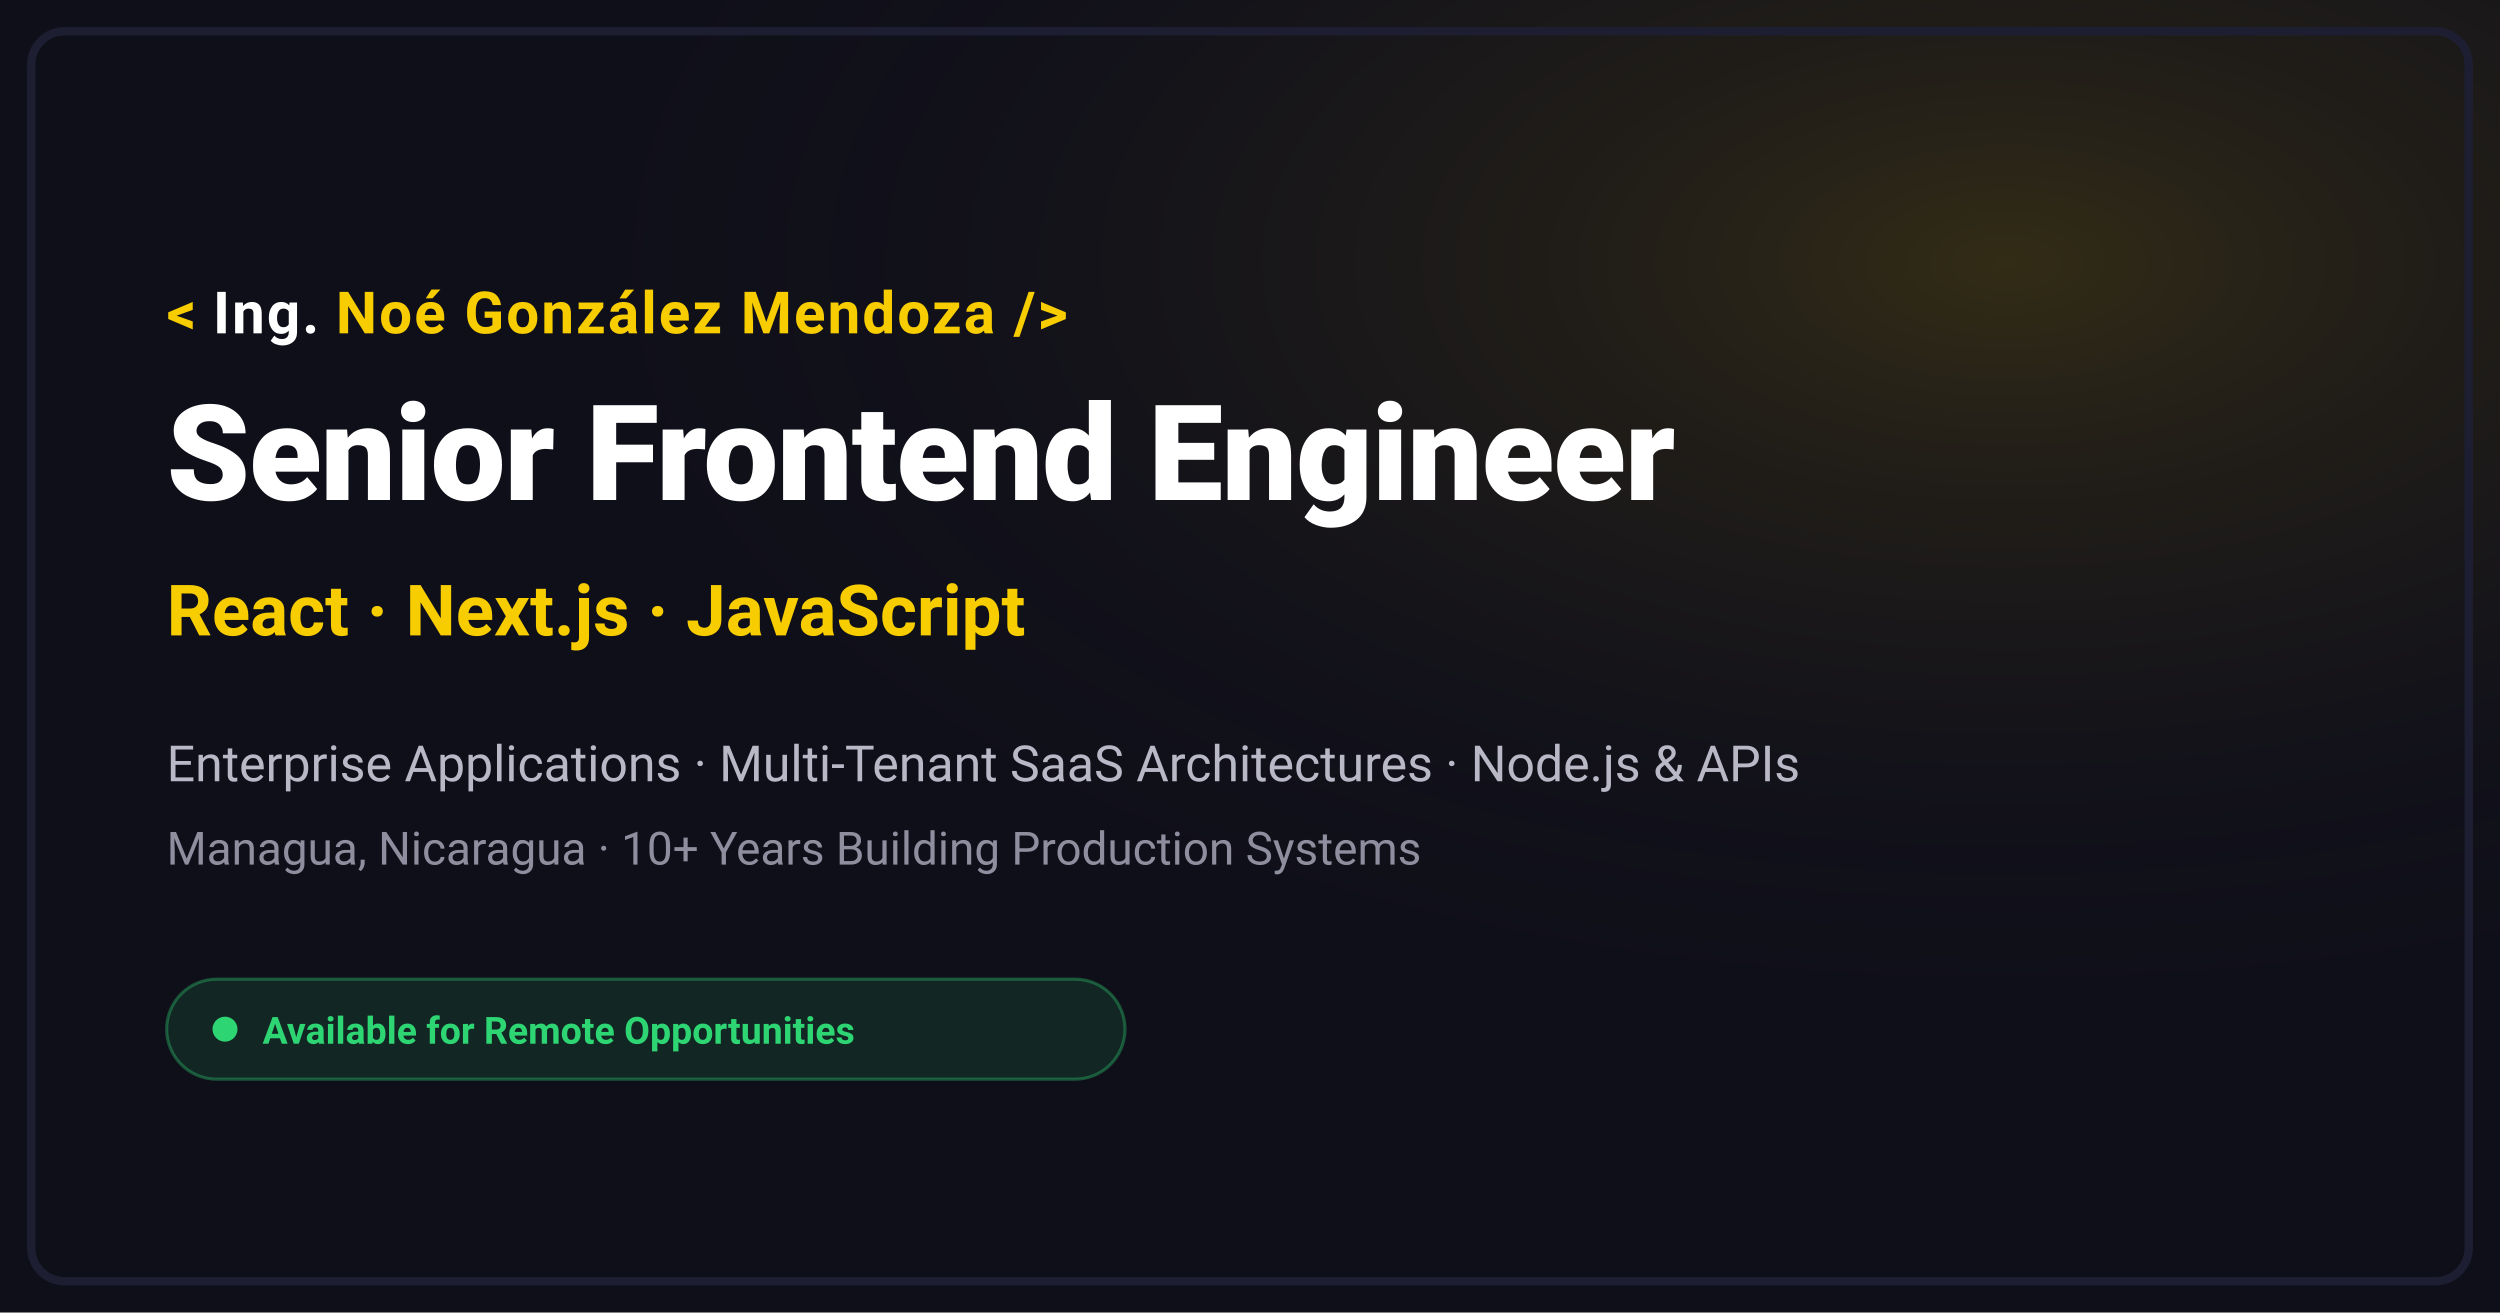
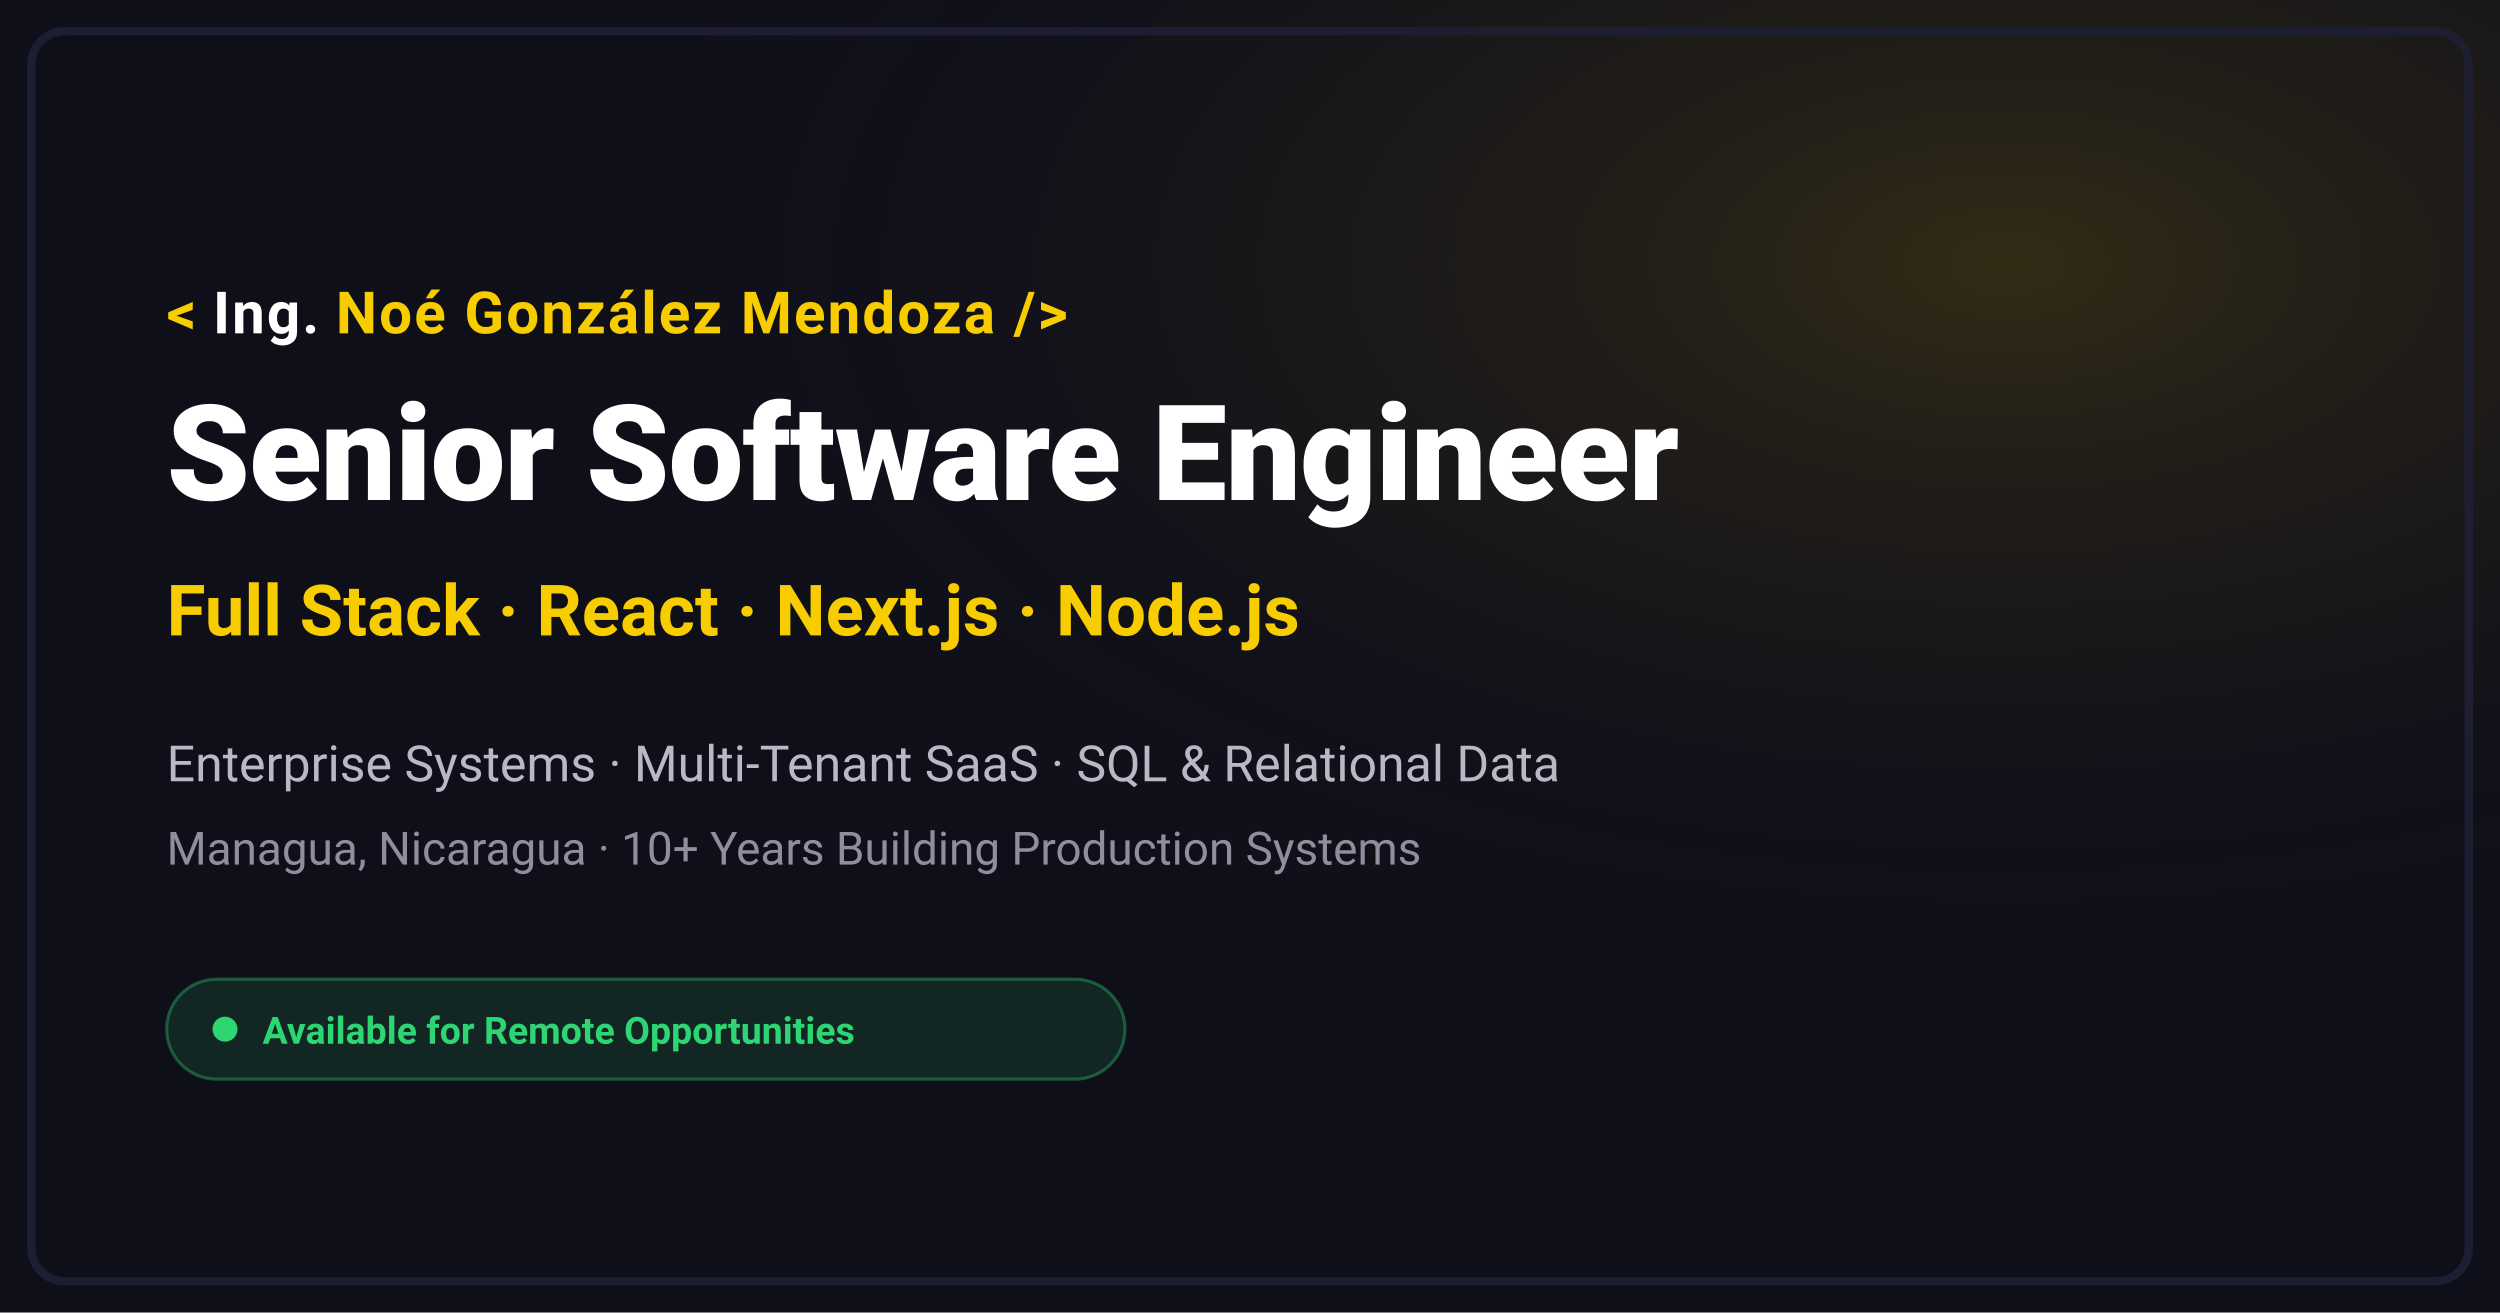
<svg xmlns="http://www.w3.org/2000/svg" viewBox="0 0 1200 630" width="1200" height="630">
  <defs>
    <radialGradient id="bgGlow" cx="80%" cy="20%" r="60%">
      <stop offset="0%" stop-color="#F7CD00" stop-opacity="0.15" />
      <stop offset="100%" stop-color="#0f0f1a" stop-opacity="0" />
    </radialGradient>
    <linearGradient id="goldGrad" x1="0%" y1="0%" x2="100%" y2="0%">
      <stop offset="0%" stop-color="#ffffff" />
      <stop offset="50%" stop-color="#F7CD00" />
      <stop offset="100%" stop-color="#ffffff" />
    </linearGradient>
  </defs>
  <rect width="1200" height="630" fill="#0f0f1a" />
  <rect width="1200" height="630" fill="url(#bgGlow)" />
  <rect x="15" y="15" width="1170" height="600" rx="16" fill="none" stroke="#1e1e32" stroke-width="4" />
  <text x="80" y="160" font-family="-apple-system, BlinkMacSystemFont, 'Segoe UI', Roboto, sans-serif" font-size="28" font-weight="700" fill="#F7CD00" letter-spacing="1">
    &lt; <tspan fill="#ffffff">Ing.</tspan> Noé González Mendoza /&gt;
  </text>
  <text x="80" y="240" font-family="-apple-system, BlinkMacSystemFont, 'Segoe UI', Roboto, sans-serif" font-size="64" font-weight="800" fill="#ffffff" letter-spacing="-0.5">
-     Senior Frontend Engineer
+     Senior Software Engineer
  </text>
  <text x="80" y="305" font-family="-apple-system, BlinkMacSystemFont, 'Segoe UI', Roboto, sans-serif" font-size="34" font-weight="700" fill="#F7CD00">
-     React · Next.js · JavaScript
+     Full Stack · React · Next.js · Node.js
  </text>
  <text x="80" y="375" font-family="-apple-system, BlinkMacSystemFont, 'Segoe UI', Roboto, sans-serif" font-size="24" font-weight="400" fill="#b8b8c7">
-     Enterprise Applications · Multi-Tenant SaaS Architectures · Node.js &amp; APIs
+     Enterprise Systems · Multi-Tenant SaaS · SQL &amp; Relational Data
  </text>
  <text x="80" y="415" font-family="-apple-system, BlinkMacSystemFont, 'Segoe UI', Roboto, sans-serif" font-size="22" font-weight="400" fill="#8e8e9f">
    Managua, Nicaragua · 10+ Years Building Production Systems
  </text>
  <g transform="translate(80, 470)">
    <rect width="460" height="48" rx="24" fill="#2ed573" fill-opacity="0.12" stroke="#2ed573" stroke-opacity="0.35" stroke-width="1.5" />
    <circle cx="28" cy="24" r="6" fill="#2ed573" />
    <text x="46" y="31" font-family="-apple-system, BlinkMacSystemFont, 'Segoe UI', Roboto, sans-serif" font-size="18" font-weight="600" fill="#2ed573">
      Available for Remote Opportunities
    </text>
  </g>
</svg>
